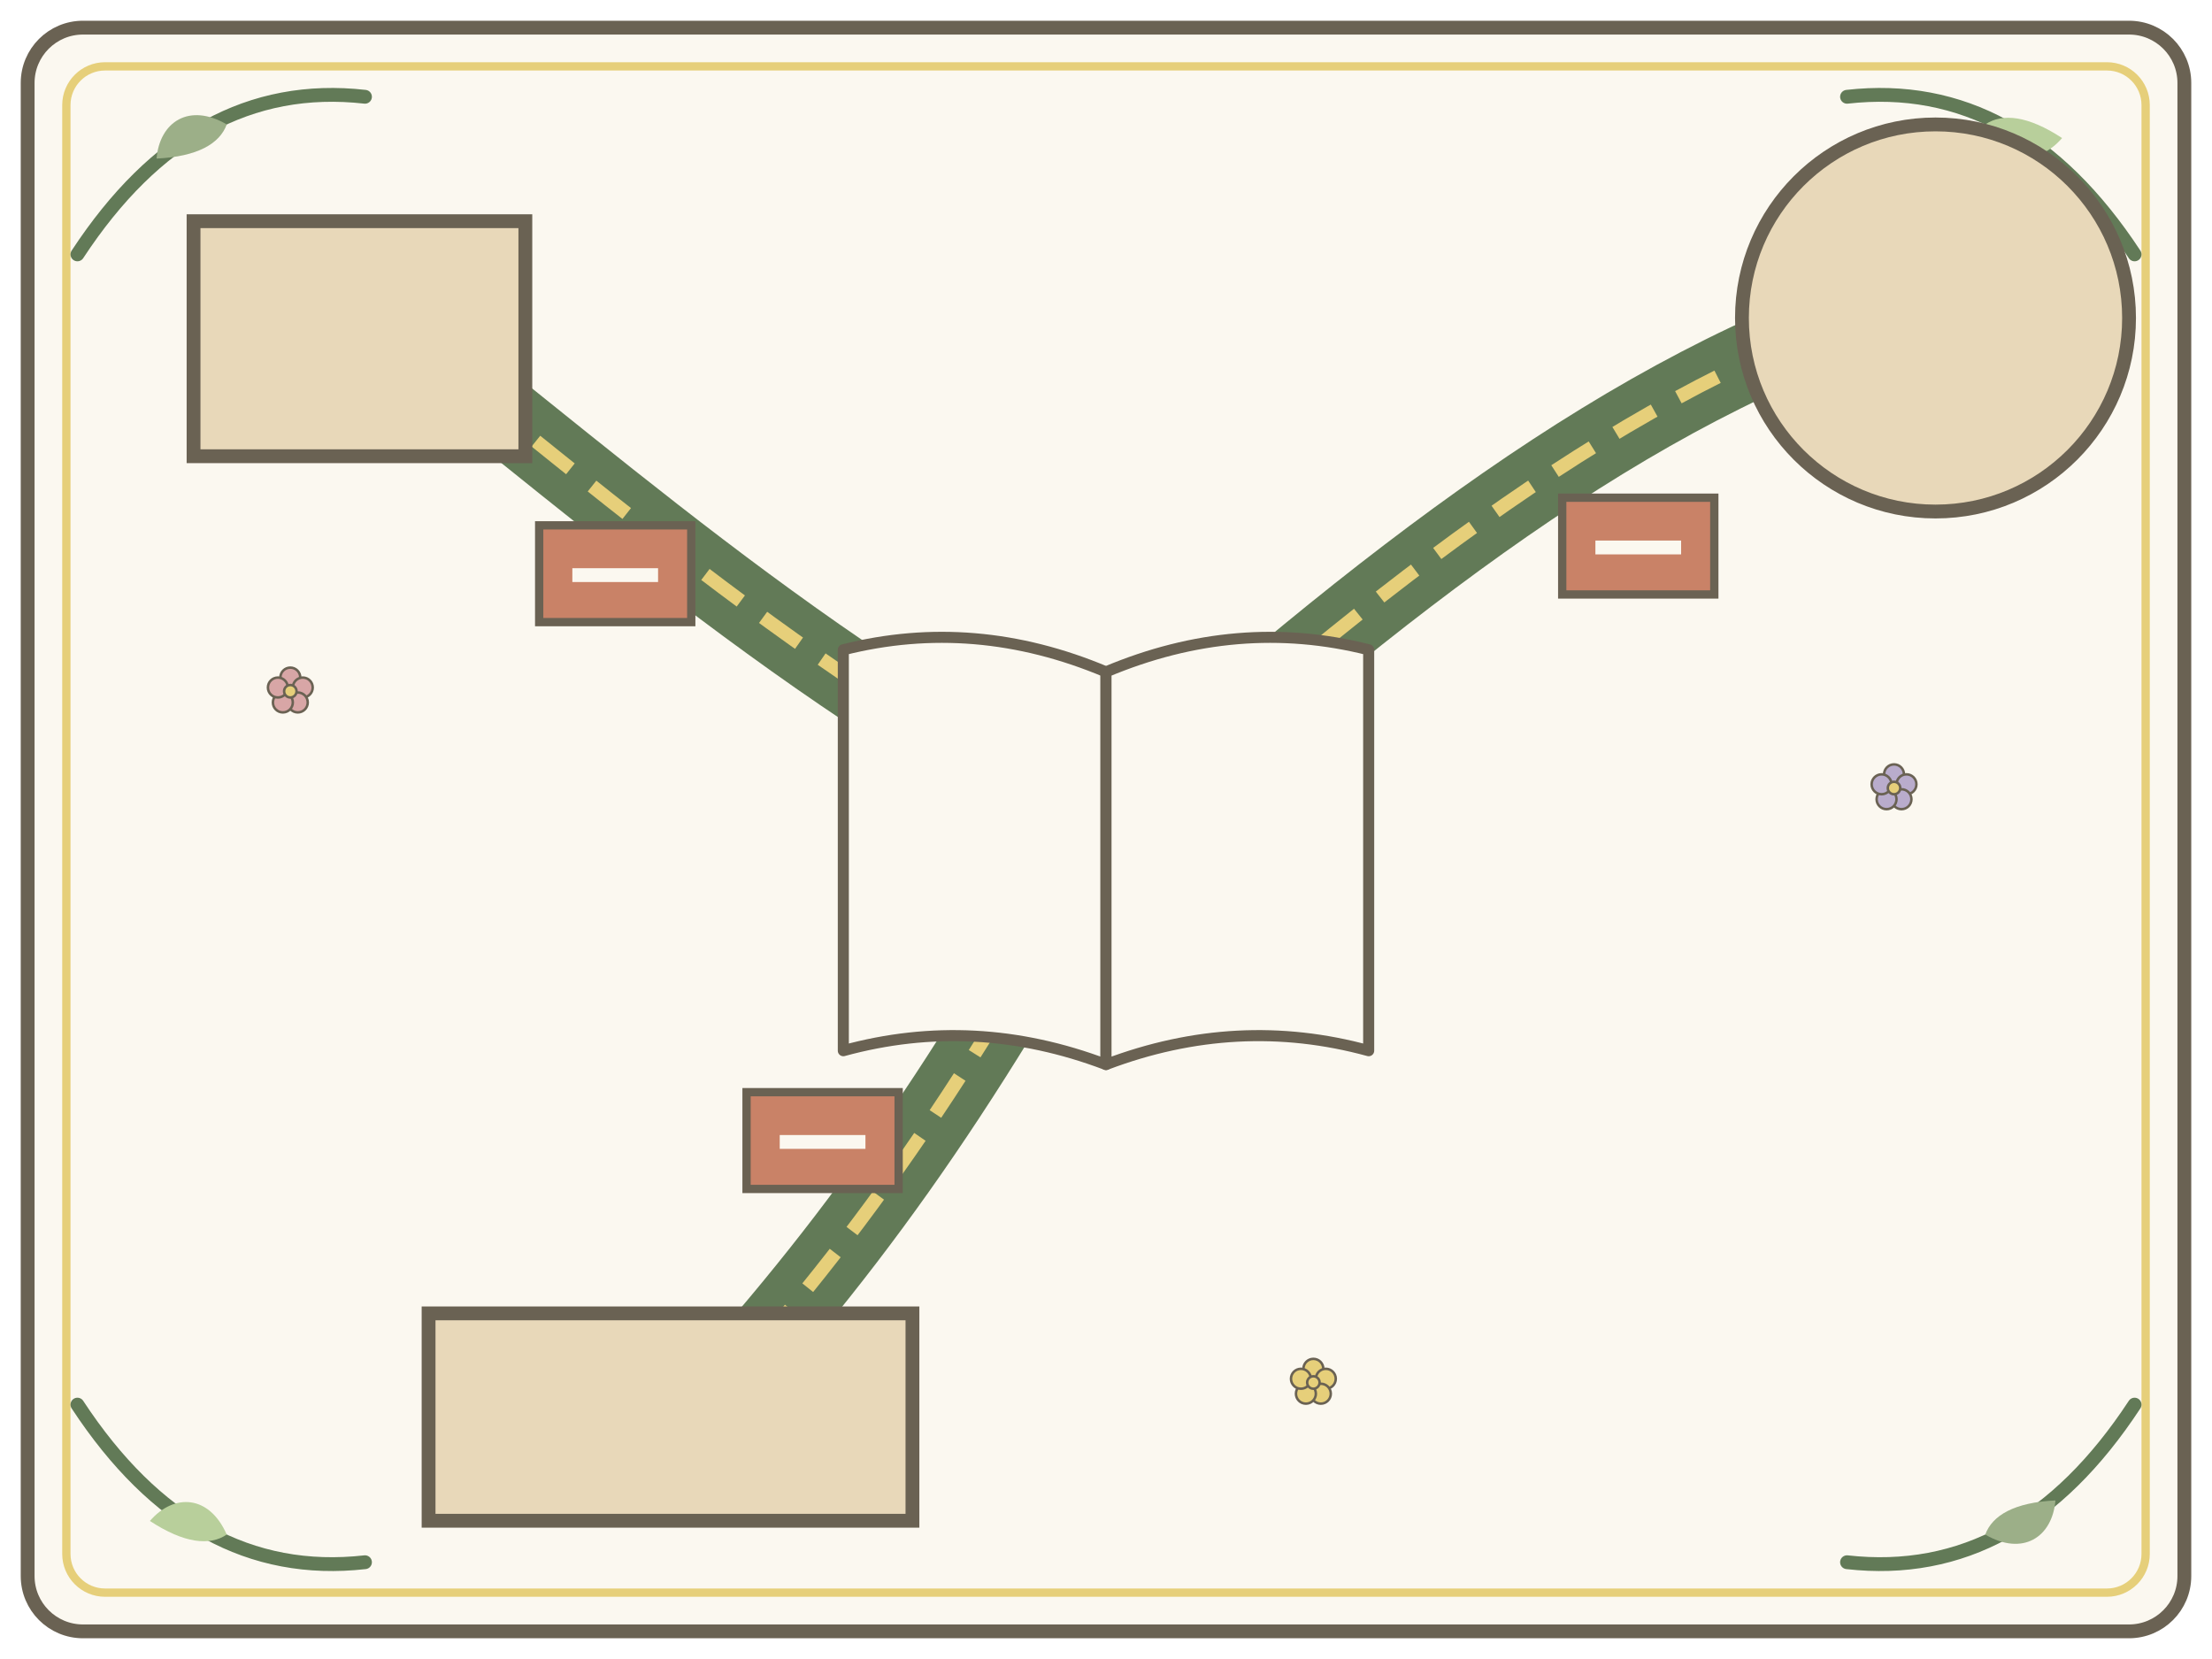
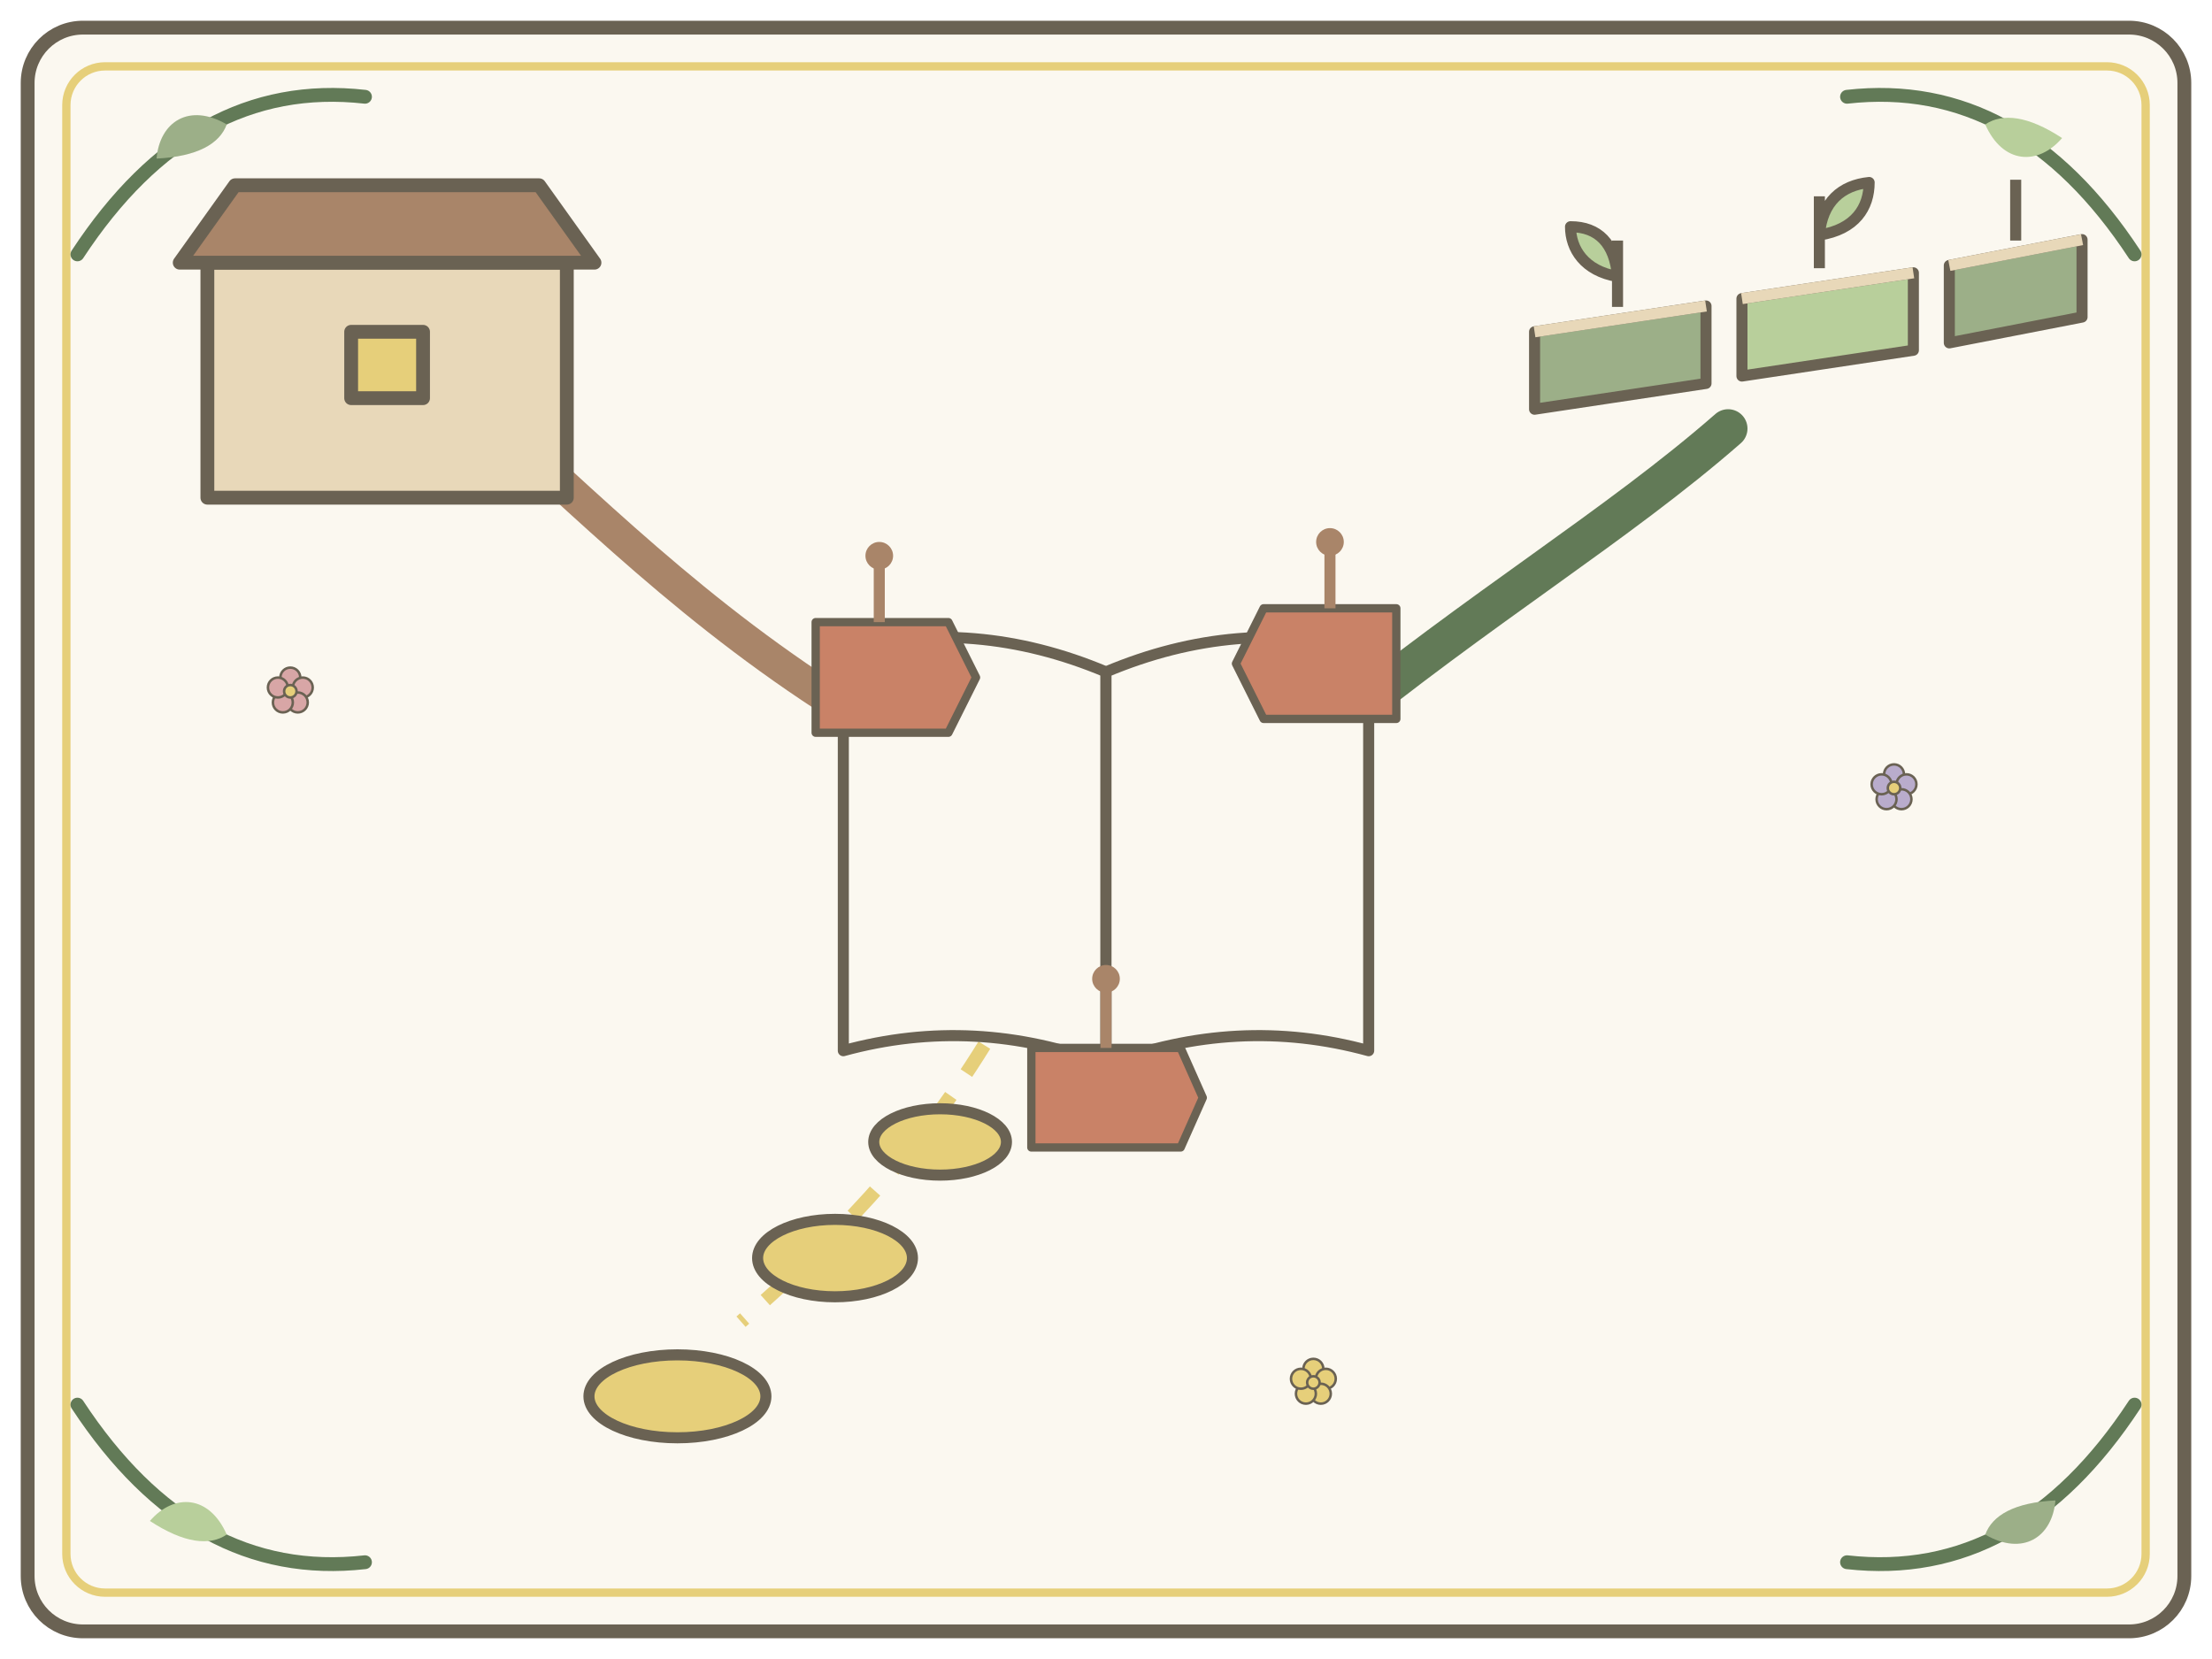
<svg xmlns="http://www.w3.org/2000/svg" viewBox="0 0 800 600" role="img" aria-labelledby="illumination-ch9-three-indexes-title illumination-ch9-three-indexes-description">
  <rect x="10" y="10" width="780" height="580" rx="20" fill="#FBF8F0" stroke="#6A6253" stroke-width="5" />
  <rect x="24" y="24" width="752" height="552" rx="14" fill="none" stroke="#E6CF7A" stroke-width="3" />
  <path d="M28 92Q70 28 132 35M772 92Q730 28 668 35M28 508Q70 572 132 565M772 508Q730 572 668 565" fill="none" stroke="#627A57" stroke-width="5" stroke-linecap="round" />
  <path d="M0 0C-16-18-35-13-43 6C-21 12-7 9 0 0Z" fill="#9CAF88" transform="translate(82 45) rotate(-18) scale(0.65)" />
  <path d="M0 0C-16-18-35-13-43 6C-21 12-7 9 0 0Z" fill="#B8CF9B" transform="translate(718 45) rotate(198) scale(0.65)" />
  <path d="M0 0C-16-18-35-13-43 6C-21 12-7 9 0 0Z" fill="#B8CF9B" transform="translate(82 555) rotate(18) scale(0.65)" />
  <path d="M0 0C-16-18-35-13-43 6C-21 12-7 9 0 0Z" fill="#9CAF88" transform="translate(718 555) rotate(162) scale(0.65)" />
-   <path d="M400 300C290 245 210 170 125 105M400 300C500 210 590 140 685 110M400 300C345 400 305 455 245 520" fill="none" stroke="#627A57" stroke-width="28" stroke-linecap="round" />
-   <path d="M400 300C290 245 210 170 125 105M400 300C500 210 590 140 685 110M400 300C345 400 305 455 245 520" fill="none" stroke="#E6CF7A" stroke-width="5" stroke-dasharray="16 10" />
+   <path d="M320 265C260 230 220 190 178 152" fill="none" stroke="#A98569" stroke-width="12" stroke-linecap="round" />
+   <path d="M480 265C535 220 585 190 625 155" fill="none" stroke="#627A57" stroke-width="14" stroke-linecap="round" />
+   <path d="M356 378C330 420 300 450 268 478" fill="none" stroke="#E6CF7A" stroke-width="5" stroke-dasharray="12 10" />
  <g stroke="#6A6253" stroke-width="4" stroke-linejoin="round">
    <path d="M305 235Q352.5 223 400 243V385Q352.5 367 305 380Z" fill="#FBF8F0" />
    <path d="M495 235Q447.5 223 400 243V385Q447.5 367 495 380Z" fill="#FBF8F0" />
  </g>
-   <g fill="#E8D8B9" stroke="#6A6253" stroke-width="5">
-     <path d="M70 80H190V165H70Z" />
-     <circle cx="700" cy="115" r="70" />
-     <path d="M155 475H330V550H155Z" />
+   <g stroke="#6A6253" stroke-width="5" stroke-linejoin="round">
+     <path d="M75 95H205V180H75Z" fill="#E8D8B9" />
+     <path d="M65 95h150l-20-28H85z" fill="#A98569" />
+     <path d="M127 120h26v24h-26z" fill="#E6CF7A" />
  </g>
-   <g fill="#C98267" stroke="#6A6253" stroke-width="3">
-     <path d="M195 190h55v35h-55z" />
-     <path d="M565 180h55v35h-55z" />
-     <path d="M270 395h55v35h-55z" />
+   <g stroke="#6A6253" stroke-width="4" stroke-linejoin="round">
+     <g stroke="#6A6253" stroke-width="4" stroke-linejoin="round">
+       <path d="M555 120l62 -9.333l0 28l-62 9.333Z" fill="#9CAF88" />
+       <path d="M555 120l62 -9.333" fill="none" stroke="#E8D8B9" />
+     </g>
+     <g stroke="#6A6253" stroke-width="4" stroke-linejoin="round">
+       <path d="M630 108l62 -9.333l0 28l-62 9.333Z" fill="#B8CF9B" />
+       <path d="M630 108l62 -9.333" fill="none" stroke="#E8D8B9" />
+     </g>
+     <g stroke="#6A6253" stroke-width="4" stroke-linejoin="round">
+       <path d="M705 96l48 -9.333l0 28l-48 9.333Z" fill="#9CAF88" />
+       <path d="M705 96l48 -9.333" fill="none" stroke="#E8D8B9" />
+     </g>
+     <path d="M585 111v-24m0 13c-12-2-17-10-17-18 10 0 16 6 17 18zm73-3v-26m0 14c13-2 18-10 18-19-10 1-17 7-18 19zM729 87v-22" fill="#B8CF9B" />
  </g>
-   <path d="M207 208h31M577 198h31M282 413h31" stroke="#FBF8F0" stroke-width="5" />
+   <g fill="#E6CF7A" stroke="#6A6253" stroke-width="4">
+     <ellipse cx="245" cy="505" rx="32" ry="15" />
+     <ellipse cx="302" cy="455" rx="28" ry="14" />
+     <ellipse cx="340" cy="413" rx="24" ry="12" />
+   </g>
+   <g fill="#C98267" stroke="#6A6253" stroke-width="3" stroke-linejoin="round">
+     <path d="M295 225h48l10 20-10 20h-48z" />
+     <path d="M457 220h48v40h-48l-10-20z" />
+     <path d="M373 379h54l8 18-8 18h-54z" />
+   </g>
+   <path d="M318 225v-22M481 220v-22M400 379v-23" stroke="#A98569" stroke-width="4" />
+   <circle cx="318" cy="201" r="5" fill="#A98569" />
+   <circle cx="481" cy="196" r="5" fill="#A98569" />
+   <circle cx="400" cy="354" r="5" fill="#A98569" />
  <g transform="translate(105 250) scale(0.45)" fill="#D8A6A6" stroke="#6A6253" stroke-width="2">
    <circle cx="0" cy="-11" r="8" />
    <circle cx="10" cy="-3" r="8" />
    <circle cx="6" cy="9" r="8" />
    <circle cx="-6" cy="9" r="8" />
    <circle cx="-10" cy="-3" r="8" />
    <circle r="5" fill="#E6CF7A" />
  </g>
  <g transform="translate(685 285) scale(0.45)" fill="#B9ACCC" stroke="#6A6253" stroke-width="2">
    <circle cx="0" cy="-11" r="8" />
    <circle cx="10" cy="-3" r="8" />
    <circle cx="6" cy="9" r="8" />
    <circle cx="-6" cy="9" r="8" />
    <circle cx="-10" cy="-3" r="8" />
    <circle r="5" fill="#E6CF7A" />
  </g>
  <g transform="translate(475 500) scale(0.45)" fill="#E6CF7A" stroke="#6A6253" stroke-width="2">
    <circle cx="0" cy="-11" r="8" />
    <circle cx="10" cy="-3" r="8" />
    <circle cx="6" cy="9" r="8" />
    <circle cx="-6" cy="9" r="8" />
    <circle cx="-10" cy="-3" r="8" />
    <circle r="5" fill="#E6CF7A" />
  </g>
</svg>
